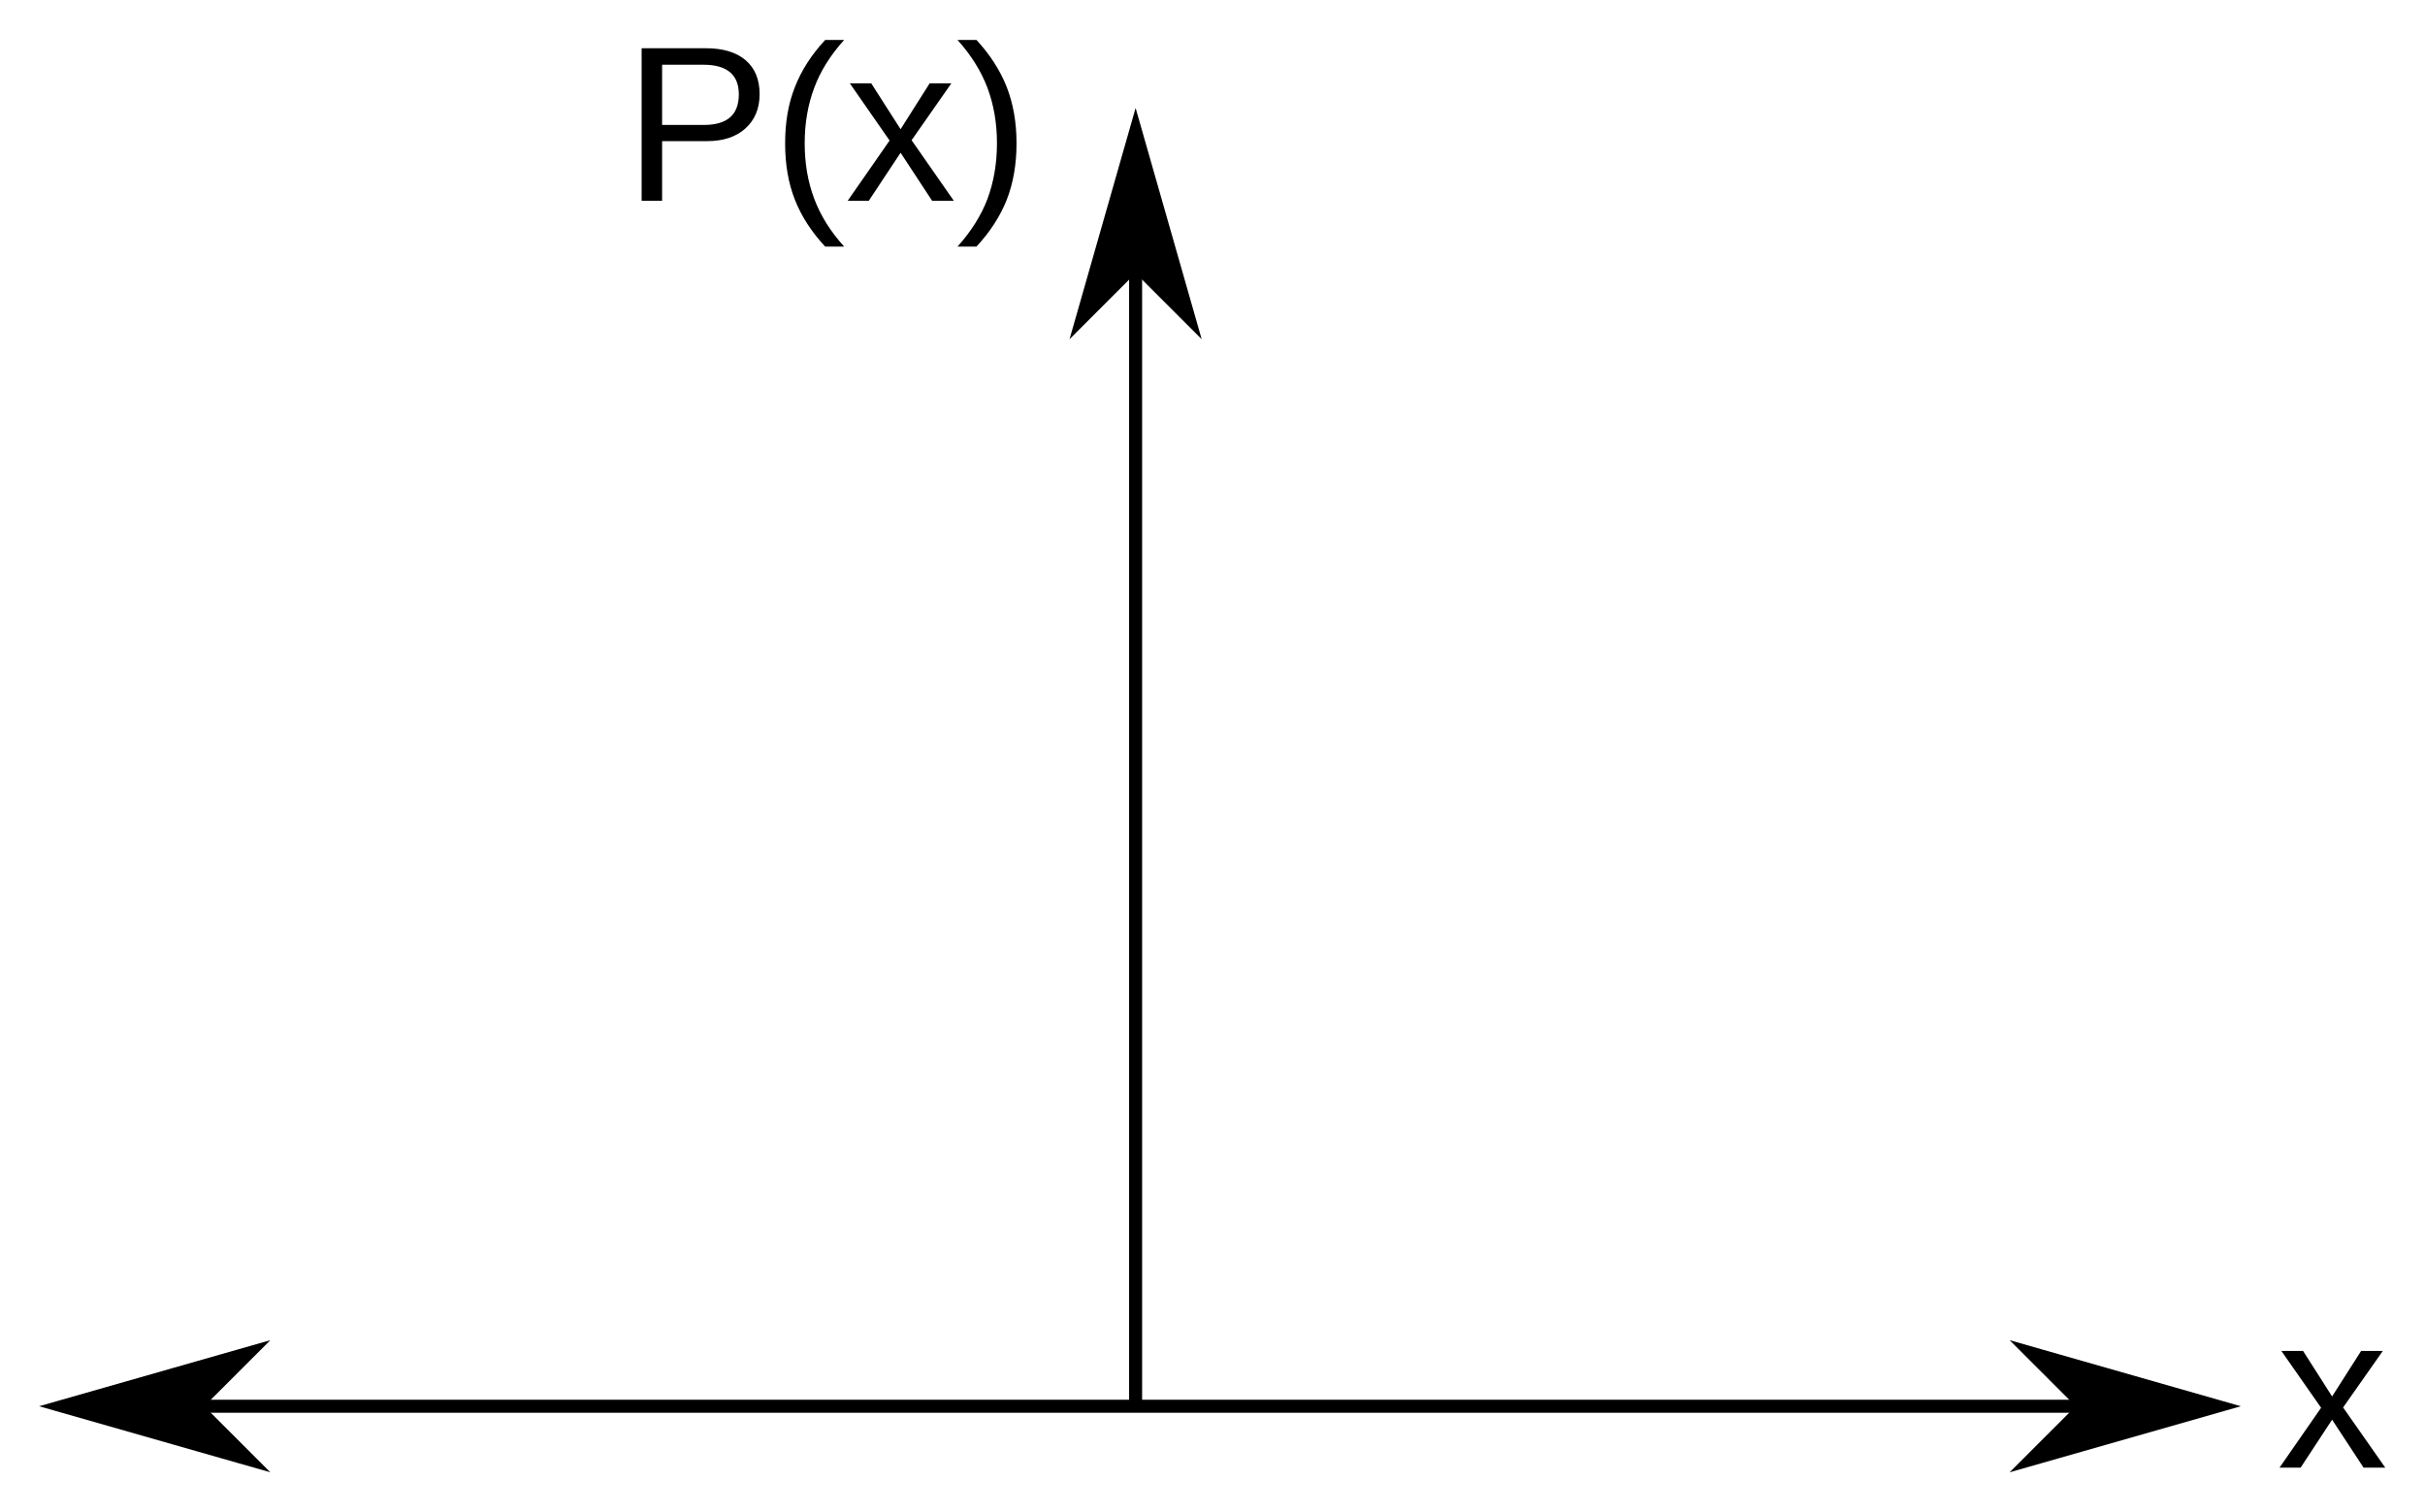
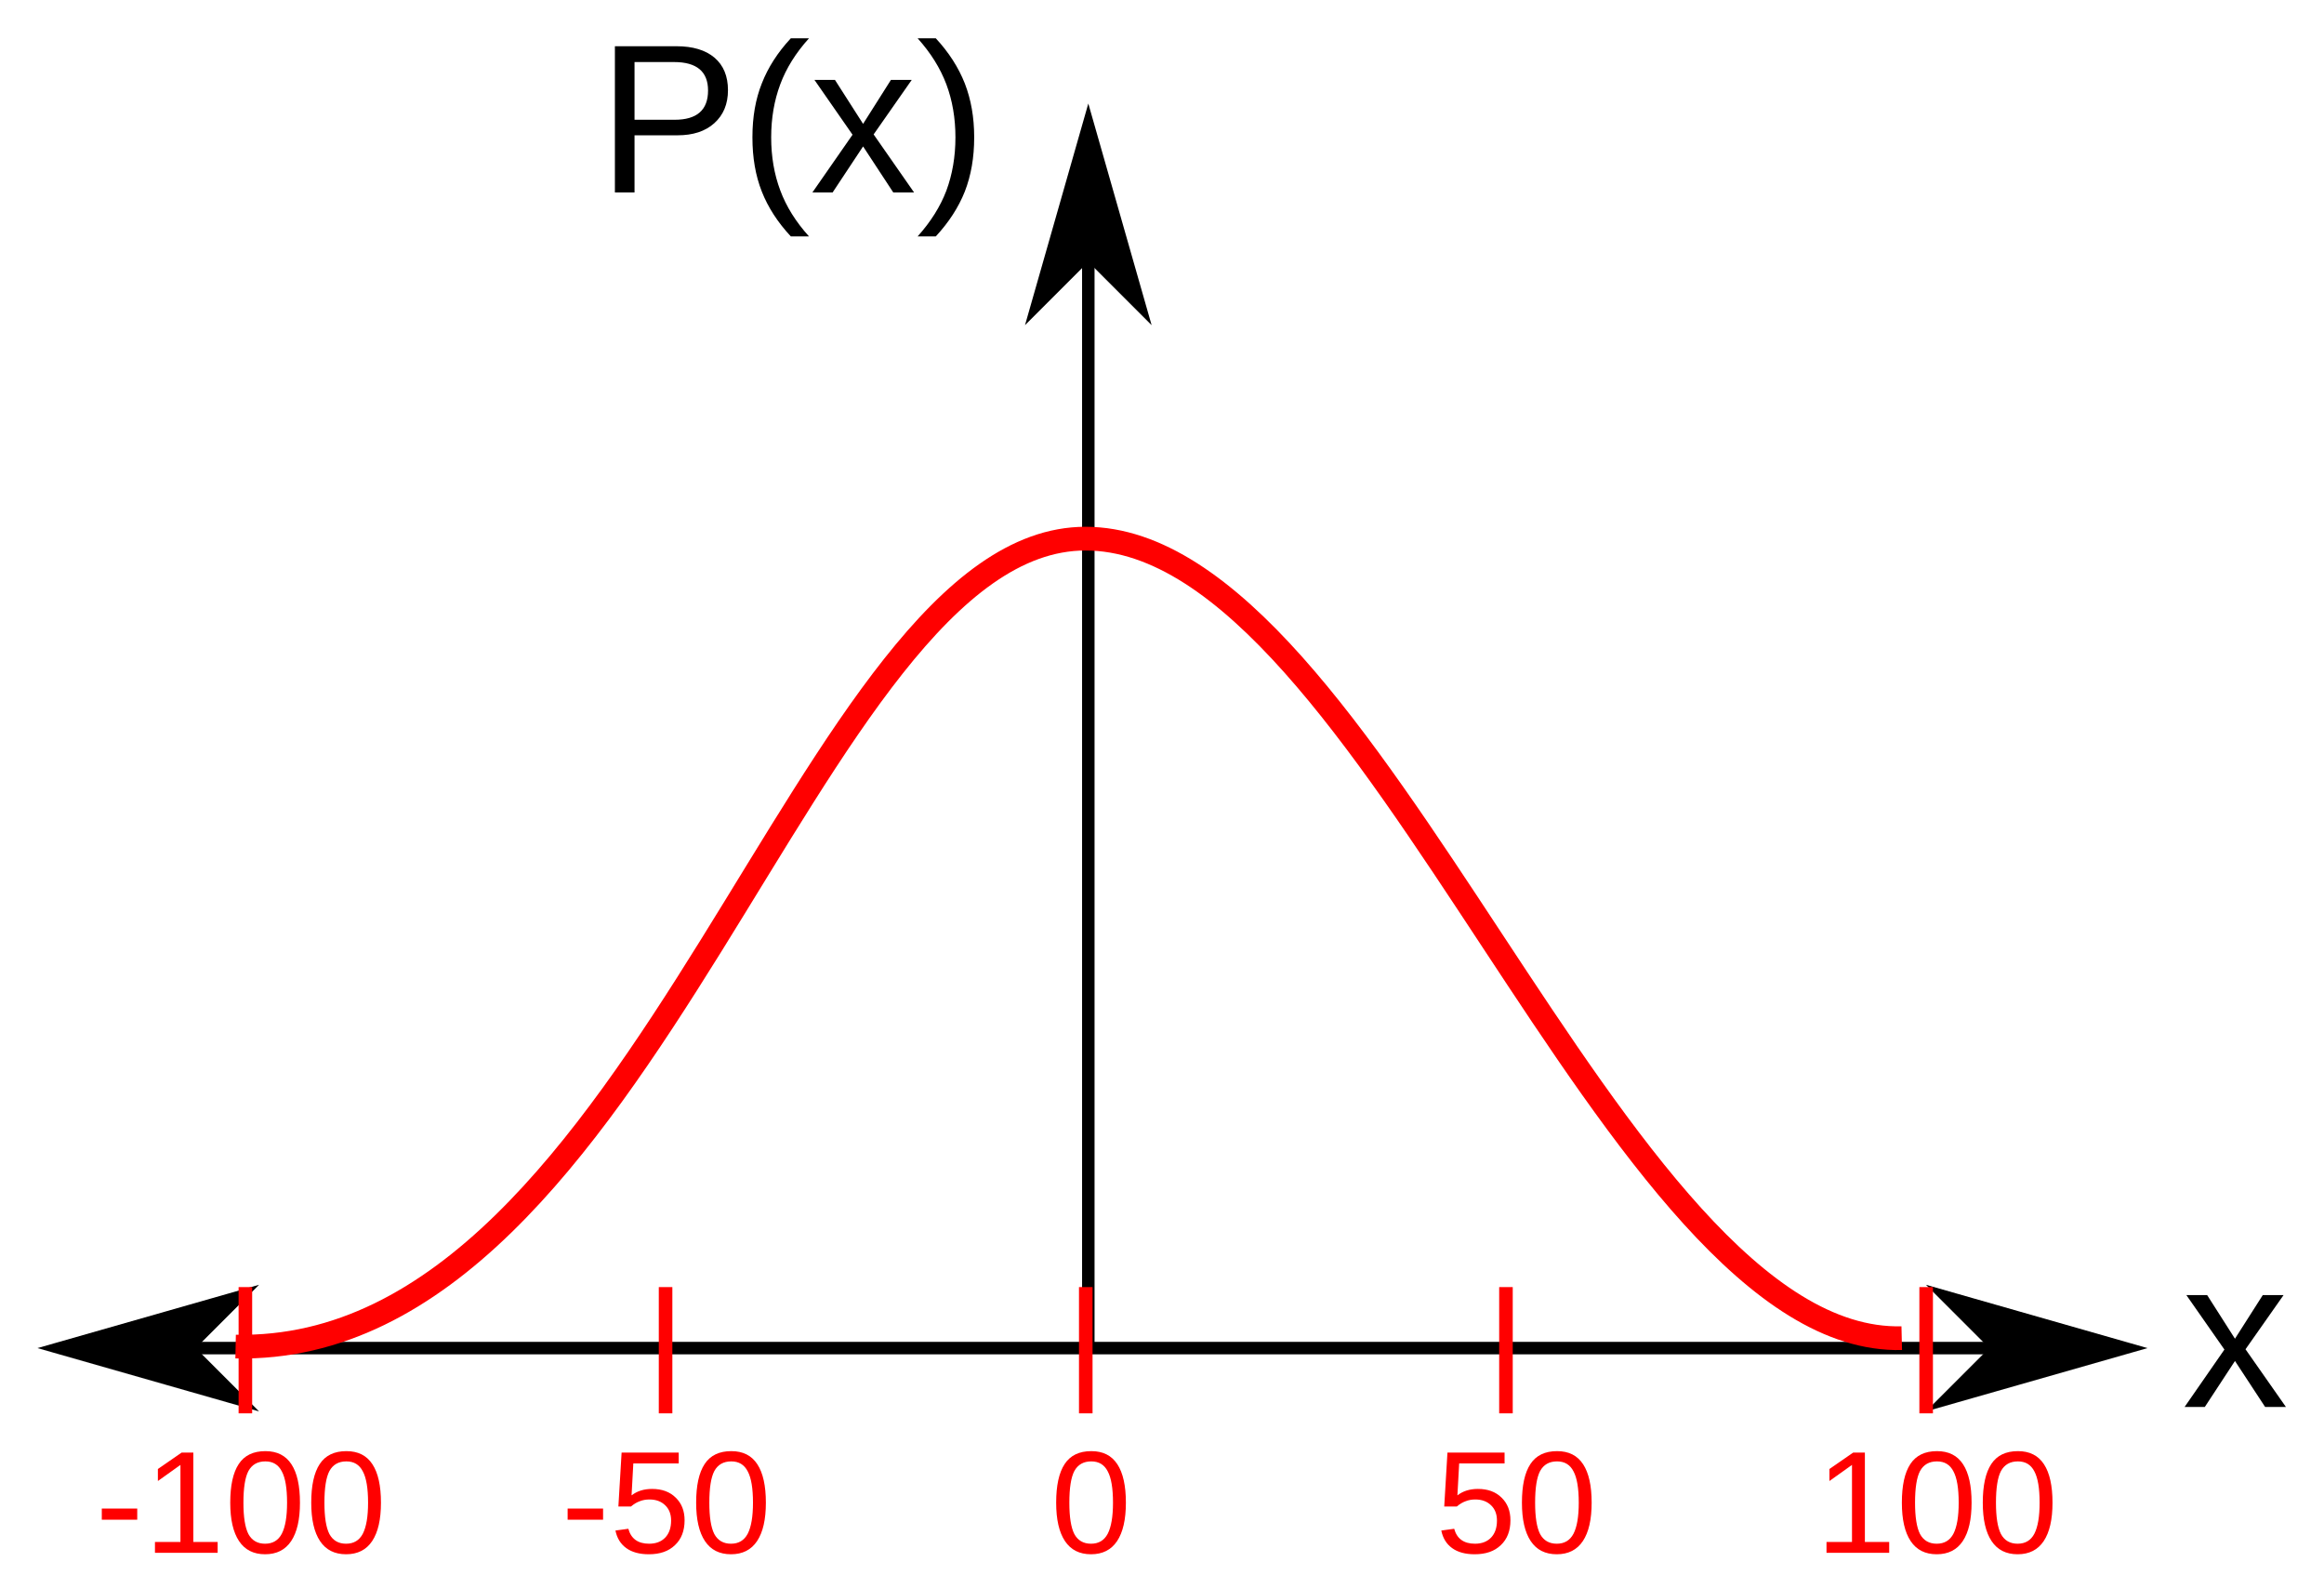
- <svg xmlns="http://www.w3.org/2000/svg" id="svg8" version="1.1" viewBox="0 0 123.962 77.272" height="77.272mm" width="123.962mm">
+ <svg xmlns="http://www.w3.org/2000/svg" id="svg8" version="1.1" viewBox="0 0 123.962 83.994" height="83.994mm" width="123.962mm">
  <defs id="defs2">
    <marker style="overflow:visible" id="marker1263" refX="0" refY="0" orient="auto">
      <path transform="matrix(-0.8,0,0,-0.8,-10,0)" style="fill:#000000;fill-opacity:1;fill-rule:evenodd;stroke:#000000;stroke-width:1pt;stroke-opacity:1" d="M 0,0 5,-5 -12.5,0 5,5 Z" id="path1261" />
    </marker>
    <marker style="overflow:visible" id="Arrow1Lend" refX="0" refY="0" orient="auto">
      <path transform="matrix(-0.8,0,0,-0.8,-10,0)" style="fill:#000000;fill-opacity:1;fill-rule:evenodd;stroke:#000000;stroke-width:1pt;stroke-opacity:1" d="M 0,0 5,-5 -12.5,0 5,5 Z" id="path842" />
    </marker>
    <marker style="overflow:visible" id="Arrow1Lstart" refX="0" refY="0" orient="auto">
      <path transform="matrix(0.8,0,0,0.8,10,0)" style="fill:#000000;fill-opacity:1;fill-rule:evenodd;stroke:#000000;stroke-width:1pt;stroke-opacity:1" d="M 0,0 5,-5 -12.5,0 5,5 Z" id="path839" />
    </marker>
  </defs>
  <g transform="translate(-38.90046,-36.27665)" id="layer1">
    <path id="path12" d="M 42.191,108.172 H 152.159" style="fill:none;stroke:#000000;stroke-width:0.665;stroke-linecap:butt;stroke-linejoin:miter;stroke-miterlimit:4;stroke-dasharray:none;stroke-opacity:1;marker-start:url(#Arrow1Lstart);marker-end:url(#Arrow1Lend)" />
    <path id="path14" d="M 96.951,108.172 V 43.089" style="fill:none;stroke:#000000;stroke-width:0.665;stroke-linecap:butt;stroke-linejoin:miter;stroke-miterlimit:4;stroke-dasharray:none;stroke-opacity:1;marker-end:url(#marker1263)" />
    <text id="text1291" y="46.539" x="70.763" style="font-size:11.349px;line-height:1.25;font-family:Arial;-inkscape-font-specification:'Arial, Normal';letter-spacing:0px;word-spacing:0px;writing-mode:lr-tb;stroke-width:0.851" xml:space="preserve">
      <tspan style="stroke-width:0.851" y="46.539" x="70.763" id="tspan1289">P(x)</tspan>
    </text>
    <text id="text1299" y="111.314" x="155.301" style="font-size:3.528px;line-height:1.25;font-family:Arial;-inkscape-font-specification:'Arial, Normal';letter-spacing:0px;word-spacing:0px;writing-mode:lr-tb;stroke-width:0.265" xml:space="preserve">
      <tspan style="font-size:11.289px;stroke-width:0.265" y="111.314" x="155.301" id="tspan1297">x</tspan>
    </text>
  </g>
+   <g id="layer2" style="display:none">
+     <g id="g929">
+       <path id="path22" d="m 23.099,67.776 v 6.733" style="fill:none;stroke:#ff0000;stroke-width:0.565;stroke-linecap:butt;stroke-linejoin:miter;stroke-miterlimit:4;stroke-dasharray:none;stroke-opacity:1" />
+       <path style="fill:none;stroke:#ff0000;stroke-width:0.565;stroke-linecap:butt;stroke-linejoin:miter;stroke-miterlimit:4;stroke-dasharray:none;stroke-opacity:1" d="m 40.604,67.776 v 6.733" id="path22-8" />
+       <path style="fill:none;stroke:#ff0000;stroke-width:0.565;stroke-linecap:butt;stroke-linejoin:miter;stroke-miterlimit:4;stroke-dasharray:none;stroke-opacity:1" d="m 58.109,67.776 v 6.733" id="path22-83" />
+       <path style="fill:none;stroke:#ff0000;stroke-width:0.565;stroke-linecap:butt;stroke-linejoin:miter;stroke-miterlimit:4;stroke-dasharray:none;stroke-opacity:1" d="m 75.614,67.776 v 6.733" id="path22-1" />
+       <path style="fill:none;stroke:#ff0000;stroke-width:0.565;stroke-linecap:butt;stroke-linejoin:miter;stroke-miterlimit:4;stroke-dasharray:none;stroke-opacity:1" d="m 93.119,67.776 v 6.733" id="path22-0" />
+     </g>
+     <g id="g922" transform="matrix(0,1.228937,-1,0,154.7433,-85.31167)">
+       <path id="path22-83-1" d="m 92.911,93.135 v 6.733" style="fill:none;stroke:#ff0000;stroke-width:0.565;stroke-linecap:butt;stroke-linejoin:miter;stroke-miterlimit:4;stroke-dasharray:none;stroke-opacity:1" />
+       <path id="path22-1-1" d="m 110.416,93.135 v 6.733" style="fill:none;stroke:#ff0000;stroke-width:0.565;stroke-linecap:butt;stroke-linejoin:miter;stroke-miterlimit:4;stroke-dasharray:none;stroke-opacity:1" />
+       <path id="path22-0-0" d="m 127.921,93.135 v 6.733" style="fill:none;stroke:#ff0000;stroke-width:0.565;stroke-linecap:butt;stroke-linejoin:miter;stroke-miterlimit:4;stroke-dasharray:none;stroke-opacity:1" />
+     </g>
+     <text xml:space="preserve" style="font-size:3.528px;line-height:1.25;font-family:Arial;-inkscape-font-specification:'Arial, Normal';letter-spacing:0px;word-spacing:0px;writing-mode:lr-tb;stroke-width:0.265" x="55.281" y="81.899" id="text933">
+       <tspan id="tspan931" x="55.281" y="81.899" style="font-size:7.761px;fill:#ff0000;stroke-width:0.265">0</tspan>
+     </text>
+     <text id="text933-0" y="81.947" x="73.263" style="font-size:3.528px;line-height:1.25;font-family:Arial;-inkscape-font-specification:'Arial, Normal';letter-spacing:0px;word-spacing:0px;writing-mode:lr-tb;stroke-width:0.265" xml:space="preserve">
+       <tspan style="font-size:7.761px;fill:#ff0000;stroke-width:0.265" y="81.947" x="73.263" id="tspan931-1">1</tspan>
+     </text>
+     <text id="text933-3" y="81.947" x="90.777" style="font-size:3.528px;line-height:1.25;font-family:Arial;-inkscape-font-specification:'Arial, Normal';letter-spacing:0px;word-spacing:0px;writing-mode:lr-tb;stroke-width:0.265" xml:space="preserve">
+       <tspan style="font-size:7.761px;fill:#ff0000;stroke-width:0.265" y="81.947" x="90.777" id="tspan931-5">2</tspan>
+     </text>
+     <text id="text933-5" y="81.947" x="36.833" style="font-size:3.528px;line-height:1.25;font-family:Arial;-inkscape-font-specification:'Arial, Normal';letter-spacing:0px;word-spacing:0px;writing-mode:lr-tb;stroke-width:0.265" xml:space="preserve">
+       <tspan style="font-size:7.761px;fill:#ff0000;stroke-width:0.265" y="81.947" x="36.833" id="tspan931-54">-1</tspan>
+     </text>
+     <text id="text933-4" y="81.947" x="18.608" style="font-size:3.528px;line-height:1.25;font-family:Arial;-inkscape-font-specification:'Arial, Normal';letter-spacing:0px;word-spacing:0px;writing-mode:lr-tb;stroke-width:0.265" xml:space="preserve">
+       <tspan style="font-size:7.761px;fill:#ff0000;stroke-width:0.265" y="81.947" x="18.608" id="tspan931-6">-2</tspan>
+     </text>
+     <text id="text933-55" y="53.669" x="43.247" style="font-size:3.528px;line-height:1.25;font-family:Arial;-inkscape-font-specification:'Arial, Normal';letter-spacing:0px;word-spacing:0px;writing-mode:lr-tb;stroke-width:0.265" xml:space="preserve">
+       <tspan style="font-size:7.761px;fill:#ff0000;stroke-width:0.265" y="53.669" x="43.247" id="tspan931-2">1/4</tspan>
+     </text>
+     <text id="text933-7" y="31.019" x="42.805" style="font-size:3.528px;line-height:1.25;font-family:Arial;-inkscape-font-specification:'Arial, Normal';letter-spacing:0px;word-spacing:0px;writing-mode:lr-tb;stroke-width:0.265" xml:space="preserve">
+       <tspan style="font-size:7.761px;fill:#ff0000;stroke-width:0.265" y="31.019" x="42.805" id="tspan931-27">1/2</tspan>
+     </text>
+     <circle style="fill:#ff0000;stroke:#ff0000;stroke-width:0.565;stroke-miterlimit:4;stroke-dasharray:none;stop-color:#000000" id="path993" cx="57.981" cy="28.197" r="2.693" />
+     <circle r="2.693" cy="50.271" cx="92.911" id="path993-6" style="fill:#ff0000;stroke:#ff0000;stroke-width:0.565;stroke-miterlimit:4;stroke-dasharray:none;stop-color:#000000" />
+     <circle r="2.693" cy="51.168" cx="22.891" id="path993-7" style="fill:#ff0000;stroke:#ff0000;stroke-width:0.565;stroke-miterlimit:4;stroke-dasharray:none;stop-color:#000000" />
+   </g>
+   <g id="layer3" style="display:inline">
+     <path style="fill:none;stroke:#ff0000;stroke-width:1.265;stroke-linecap:butt;stroke-linejoin:miter;stroke-miterlimit:4;stroke-dasharray:none;stroke-opacity:1" d="m 12.568,71.815 c 21.993,0.449 30.515,-43.089 45.333,-43.089 15.261,0 28.128,43.009 43.538,42.64" id="path1017" />
+     <g transform="matrix(1.280384,0,0,1,-16.48696,0.8661994)" style="display:inline" id="g929-4">
+       <path style="fill:none;stroke:#ff0000;stroke-width:0.565;stroke-linecap:butt;stroke-linejoin:miter;stroke-miterlimit:4;stroke-dasharray:none;stroke-opacity:1" d="m 23.099,67.776 v 6.733" id="path22-16" />
+       <path id="path22-8-5" d="m 40.604,67.776 v 6.733" style="fill:none;stroke:#ff0000;stroke-width:0.565;stroke-linecap:butt;stroke-linejoin:miter;stroke-miterlimit:4;stroke-dasharray:none;stroke-opacity:1" />
+       <path id="path22-83-7" d="m 58.109,67.776 v 6.733" style="fill:none;stroke:#ff0000;stroke-width:0.565;stroke-linecap:butt;stroke-linejoin:miter;stroke-miterlimit:4;stroke-dasharray:none;stroke-opacity:1" />
+       <path id="path22-1-3" d="m 75.614,67.776 v 6.733" style="fill:none;stroke:#ff0000;stroke-width:0.565;stroke-linecap:butt;stroke-linejoin:miter;stroke-miterlimit:4;stroke-dasharray:none;stroke-opacity:1" />
+       <path id="path22-0-2" d="m 93.119,67.776 v 6.733" style="fill:none;stroke:#ff0000;stroke-width:0.565;stroke-linecap:butt;stroke-linejoin:miter;stroke-miterlimit:4;stroke-dasharray:none;stroke-opacity:1" />
+     </g>
+     <text xml:space="preserve" style="font-size:3.528px;line-height:1.25;font-family:Arial;-inkscape-font-specification:'Arial, Normal';letter-spacing:0px;word-spacing:0px;writing-mode:lr-tb;display:inline;stroke-width:0.265" x="96.832" y="82.813" id="text933-3-8">
+       <tspan id="tspan931-5-2" x="96.832" y="82.813" style="font-size:7.761px;fill:#ff0000;stroke-width:0.265">100</tspan>
+     </text>
+     <text xml:space="preserve" style="font-size:3.528px;line-height:1.25;font-family:Arial;-inkscape-font-specification:'Arial, Normal';letter-spacing:0px;word-spacing:0px;writing-mode:lr-tb;display:inline;stroke-width:0.265" x="5.084" y="82.813" id="text933-4-9">
+       <tspan id="tspan931-6-5" x="5.084" y="82.813" style="font-size:7.761px;fill:#ff0000;stroke-width:0.265">-100</tspan>
+     </text>
+     <text id="text933-3-8-0" y="82.813" x="56.038" style="font-size:3.528px;line-height:1.25;font-family:Arial;-inkscape-font-specification:'Arial, Normal';letter-spacing:0px;word-spacing:0px;writing-mode:lr-tb;display:inline;stroke-width:0.265" xml:space="preserve">
+       <tspan style="font-size:7.761px;fill:#ff0000;stroke-width:0.265" y="82.813" x="56.038" id="tspan931-5-2-2">0</tspan>
+     </text>
+     <text id="text933-3-8-2" y="82.813" x="76.566" style="font-size:3.528px;line-height:1.25;font-family:Arial;-inkscape-font-specification:'Arial, Normal';letter-spacing:0px;word-spacing:0px;writing-mode:lr-tb;display:inline;stroke-width:0.265" xml:space="preserve">
+       <tspan style="font-size:7.761px;fill:#ff0000;stroke-width:0.265" y="82.813" x="76.566" id="tspan931-5-2-3">50</tspan>
+     </text>
+     <text id="text933-3-8-20" y="82.813" x="29.932" style="font-size:3.528px;line-height:1.25;font-family:Arial;-inkscape-font-specification:'Arial, Normal';letter-spacing:0px;word-spacing:0px;writing-mode:lr-tb;display:inline;stroke-width:0.265" xml:space="preserve">
+       <tspan style="font-size:7.761px;fill:#ff0000;stroke-width:0.265" y="82.813" x="29.932" id="tspan931-5-2-9">-50</tspan>
+     </text>
+   </g>
</svg>
